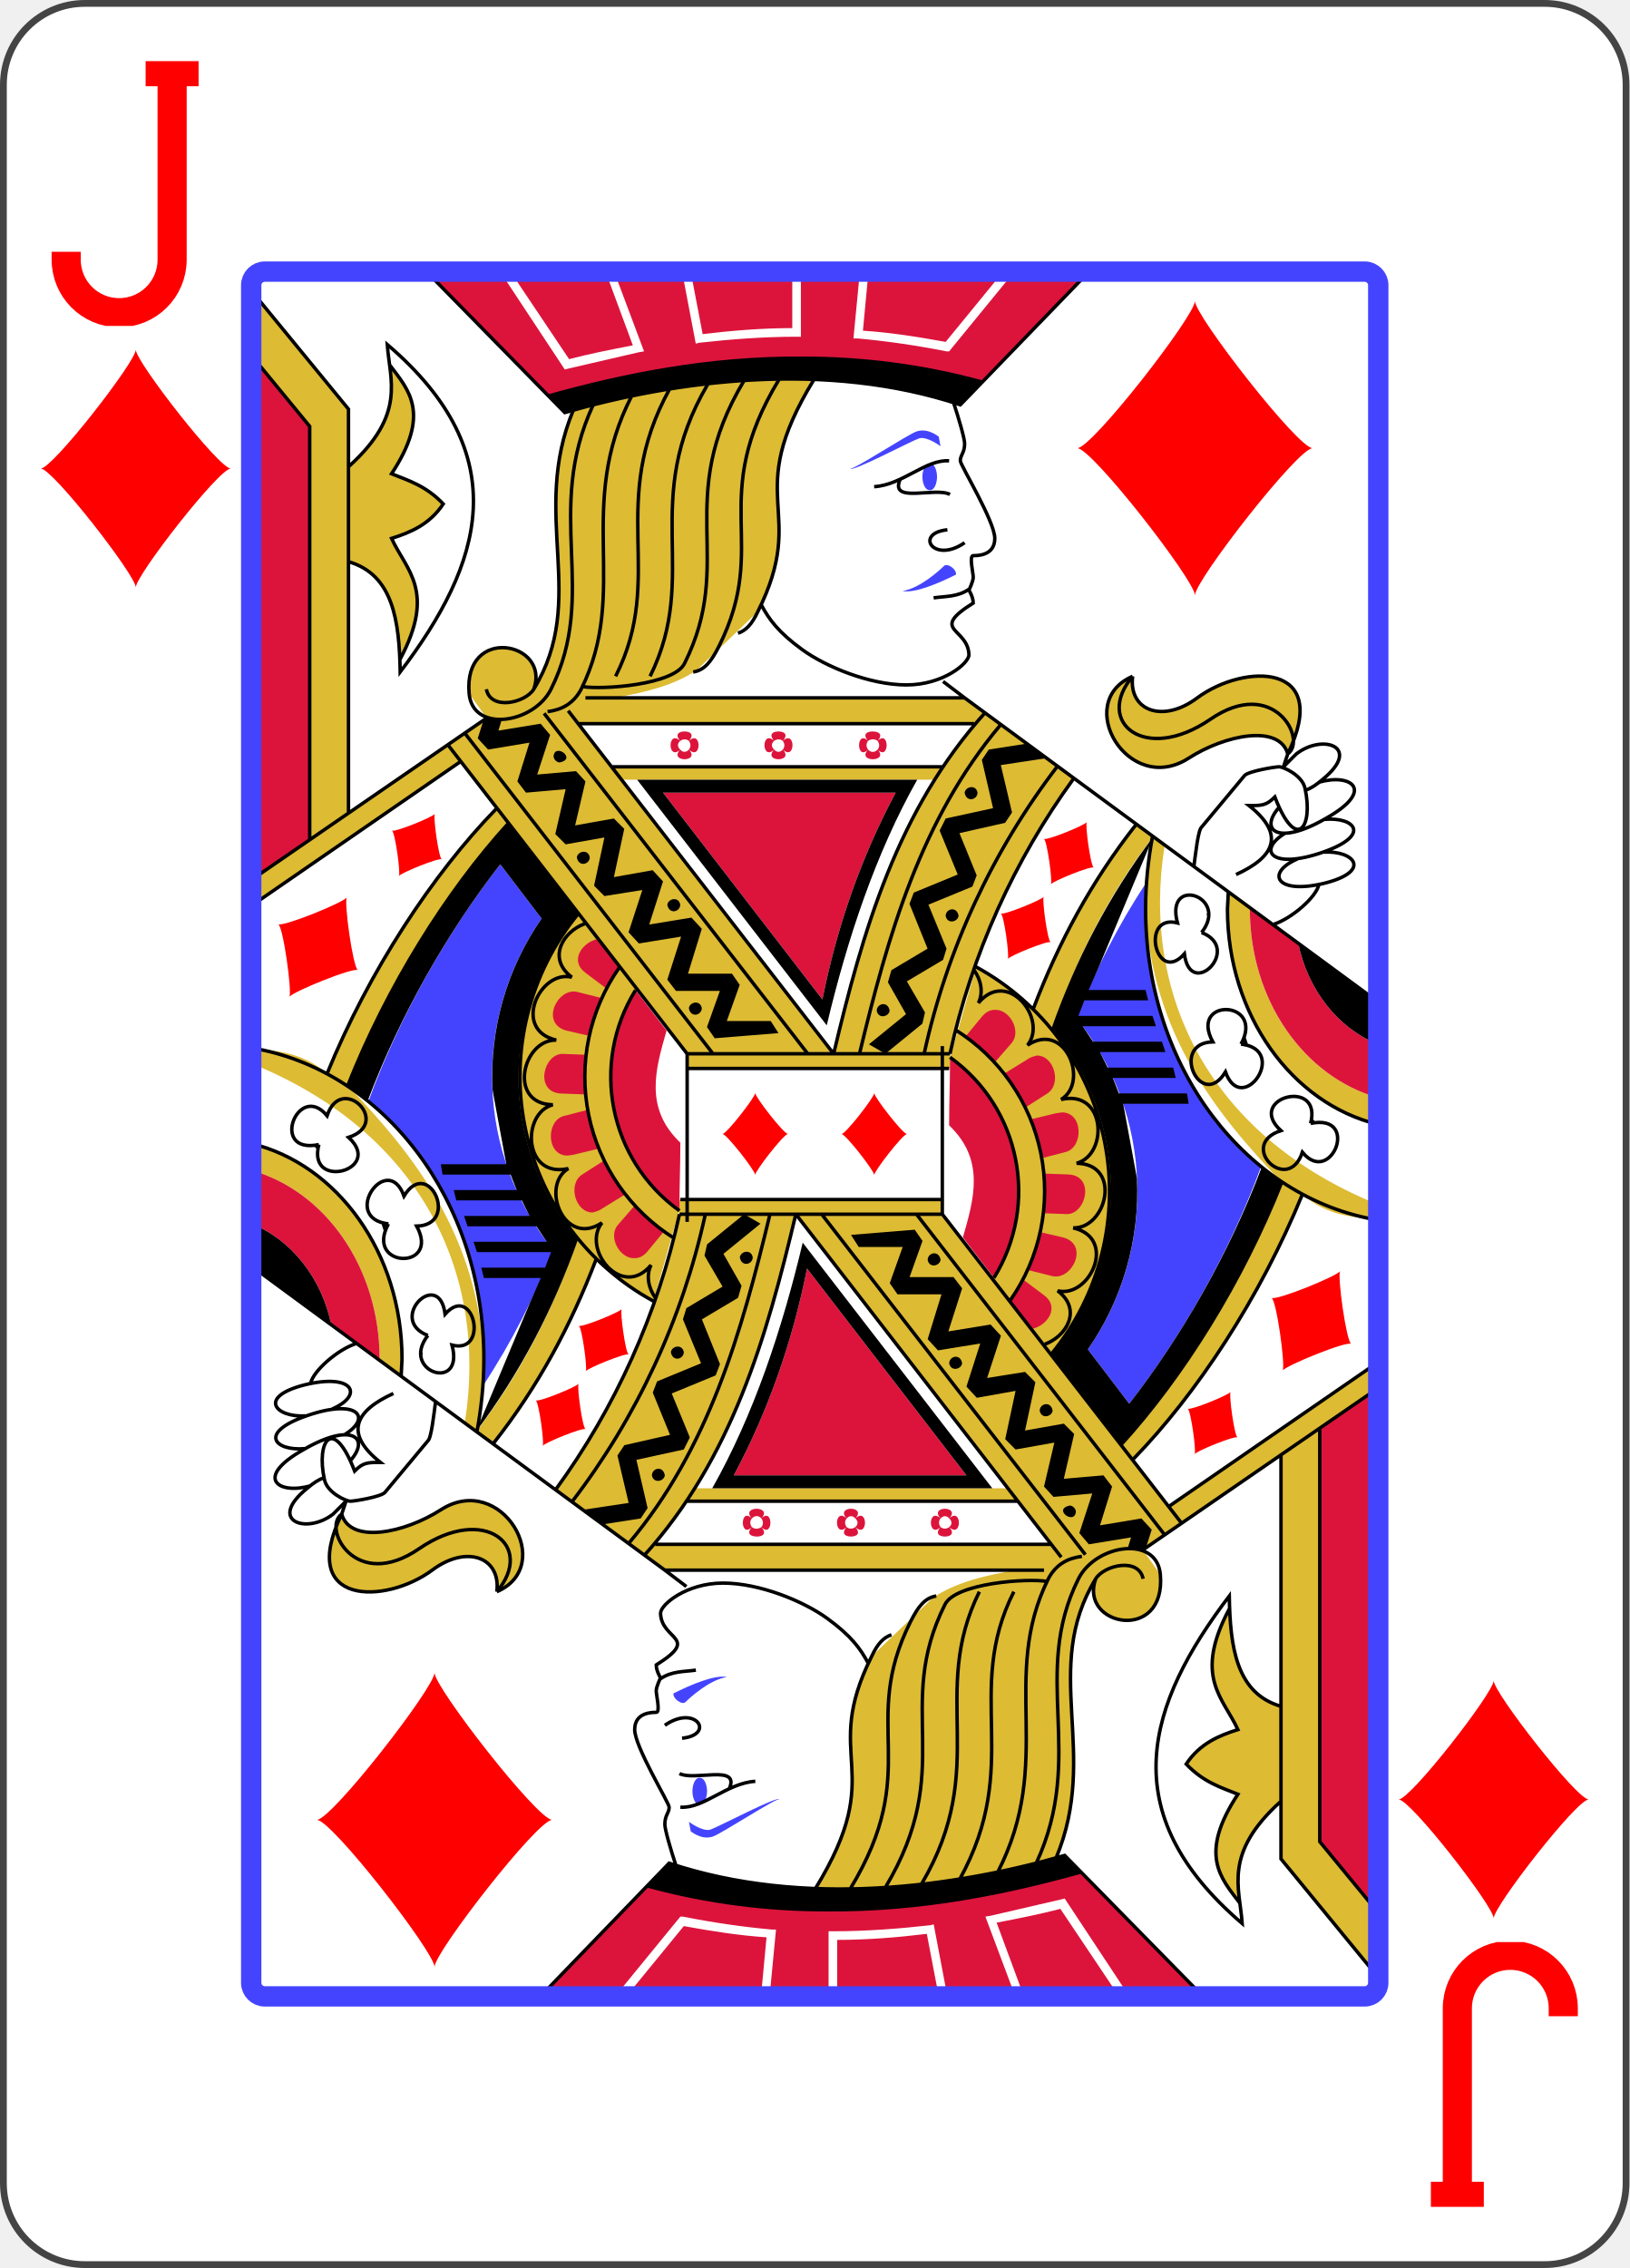
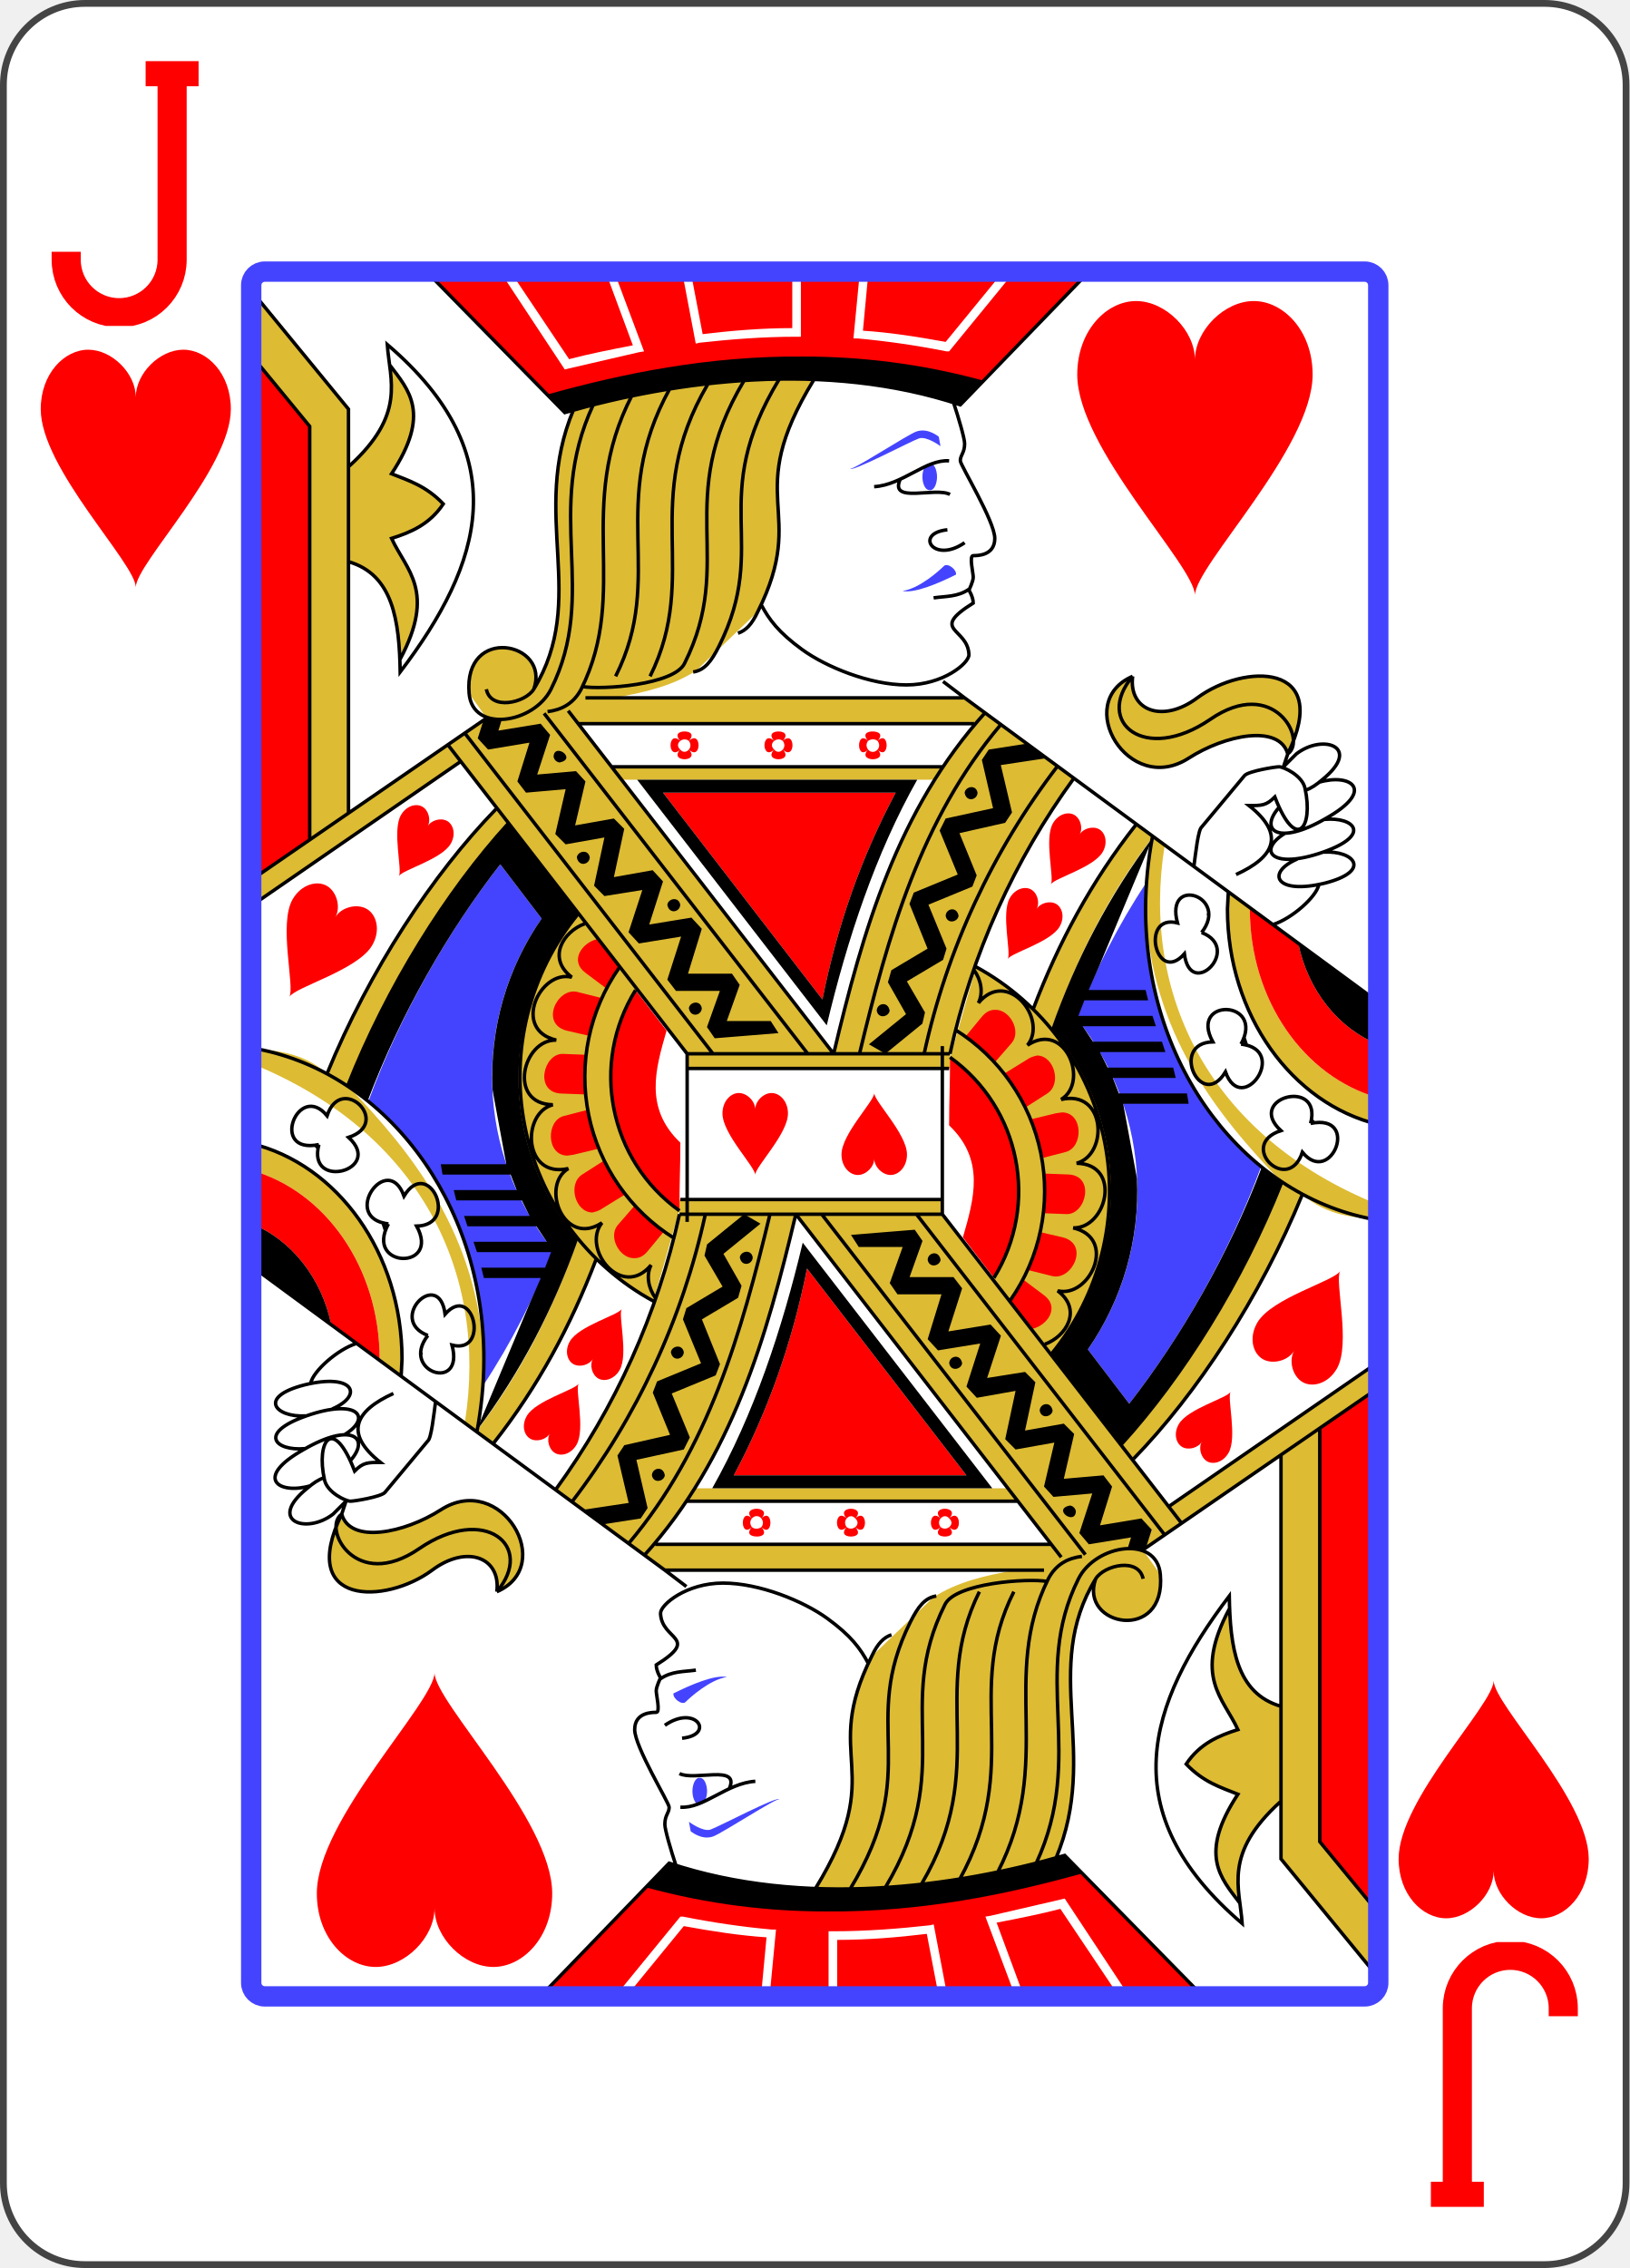
<svg xmlns="http://www.w3.org/2000/svg" viewBox="-120 -167 240 334">
  <rect width="239" height="333" x="-119.5" y="-166.5" rx="12" ry="12" stroke="#444" fill="#FFF" fill-opacity="1" stroke-width="1" />
-   <symbol id="Rjd" viewBox="-500 -500 1000 1000" preserveAspectRatio="xMinYMid" opacity="0.8">
+   <symbol id="Rjh" viewBox="-500 -500 1000 1000" preserveAspectRatio="xMinYMid" opacity="0.8">
    <path d="M50 -460L250 -460M150 -460L150 250A100 100 0 0 1 -250 250L-250 220" stroke="red" fill="none" fill-opacity="1" stroke-width="110" />
  </symbol>
-   <symbol id="S0jd" viewBox="-600 -600 1200 1200" preserveAspectRatio="xMinYMid" opacity="0.8">
+   <symbol id="S0jh" viewBox="-600 -600 1200 1200" preserveAspectRatio="xMinYMid" opacity="0.8">
    <path d="M0 -500C100 -250 355 -100 355 185A150 150 0 0 1 55 185A10 10 0 0 0 35 185C35 385 85 400 130 500L-130 500C-85 400 -35 385 -35 185A10 10 0 0 0 -55 185A150 150 0 0 1 -355 185C-355 -100 -100 -250 0 -500" fill="red" fill-opacity="1" />
  </symbol>
-   <symbol id="S1jd" viewBox="-600 -600 1200 1200" preserveAspectRatio="xMinYMid" opacity="0.8">
+   <symbol id="S1jh" viewBox="-600 -600 1200 1200" preserveAspectRatio="xMinYMid" opacity="0.8">
    <path d="M0 -300C0 -400 100 -500 200 -500C300 -500 400 -400 400 -250C400 0 0 400 0 500C0 400 -400 0 -400 -250C-400 -400 -300 -500 -200 -500C-100 -500 0 -400 -0 -300" fill="red" fill-opacity="1" />
  </symbol>
-   <symbol id="S2jd" viewBox="-600 -600 1200 1200" preserveAspectRatio="xMinYMid" opacity="0.8">
+   <symbol id="S2jh" viewBox="-600 -600 1200 1200" preserveAspectRatio="xMinYMid" opacity="0.8">
    <path d="M-400 0C-350 0 0 -450 0 -500C0 -450 350 0 400 0C350 0 0 450 0 500C0 450 -350 0 -400 0" fill="red" fill-opacity="1" />
  </symbol>
-   <symbol id="S3jd" viewBox="-600 -600 1200 1200" preserveAspectRatio="xMinYMid" opacity="0.8">
+   <symbol id="S3jh" viewBox="-600 -600 1200 1200" preserveAspectRatio="xMinYMid" opacity="0.8">
    <path d="M30 150C35 385 85 400 130 500L-130 500C-85 400 -35 385 -30 150A10 10 0 0 0 -50 150A210 210 0 1 1 -124 -51A10 10 0 0 0 -110 -65A230 230 0 1 1 110 -65A10 10 0 0 0 124 -51A210 210 0 1 1 50 150A10 10 0 0 0 30 150" fill="red" fill-opacity="1" />
  </symbol>
-   <use href="#Rjd" height="39" x="-120" y="-158" />
-   <use href="#S2jd" height="42" x="-121" y="-119" />
+   <use href="#Rjh" height="39" x="-120" y="-158" />
+   <use href="#S1jh" height="42" x="-121" y="-119" />
  <g transform="rotate(180)">
-     <use href="#Rjd" height="39" x="-120" y="-158" />
-     <use href="#S2jd" height="42" x="-121" y="-119" />
+     <use href="#Rjh" height="39" x="-120" y="-158" />
+     <use href="#S1jh" height="42" x="-121" y="-119" />
  </g>
  <g>
-     <symbol id="gojd" viewBox="0 0 1300 2000" preserveAspectRatio="xMinYMid" opacity="0.8">
+     <symbol id="gojh" viewBox="0 0 1300 2000" preserveAspectRatio="xMinYMid" opacity="0.8">
      <path d="M0 27v75l60 73v479l45-31V332c48 14 58 60 60 113 42-79 7-103-10-140 22-7 44-16 60-40-20-21-40-27-60-35 46-70 20-97-2-126 4 34 6 68-47 117l-1-66zm616 93c-90 0-177 16-250 36-51 122 18 219-46 324 20-55-82-75-75 5l20 28-45 31L0 696v30l235-162-14-19 277 358v17h305v-17c28-118 72-224 144-320l-104-76c-19 21-36 43-51 66l3-3H410c-15.383-21.17-78.713-100.884-38-50h459l13-13-24-17H413c35-6 69-14 96-32l71-68c60-120-20-130 64-269zm547 345c-23-1-52 9-73 25-40 30-80 15-75-25-70 30-5 140 65 95 42-27 105-40 115-5 32-65 6-90-32-90zM793 574c-66 98-97 213-126 328L413 574l10 11h362zm507 504c-196.852-79.516-275.208-244.183-248-416l-14-11-19-14c-52 66-91 137-120 213l22 24c28-80 65-154 117-222-5 26-8 54-8 83 6.747 144.154 82.867 238.894 158 317-45 116-116 226-186 304l14 17c73-76 146-188 196-307 29.704 26.493 62.533 26.298 88 30v-18m0-93v-31c-86-24-149-113-149-219v-2l-25-17-1 20c0 123 75 226 175 249M833 803l-30 105c81.755 58.593 104.058 170.55 51 256l67 88c57.507-68.105 81.012-158.622 63.904-246.101C967.797 918.419 911.926 843.424 833 802z" fill="#DB3" fill-opacity="1" />
    </symbol>
-     <symbol id="rejd" viewBox="0 0 1300 2000" preserveAspectRatio="xMinYMid" opacity="0.8">
-       <path d="M200 0l156 159c128-37 303-61 459-9L960 0h-86l-72 88h-3c-35-7-70-12-103-15h-5l7-73h-68v71h-5c-39 0-77 3-113 7l-4 1-15-79h-78l33 88-6 1-82 19-4 1L284 0zm96 0l65 97c23-6 48-11 74-16L405 0zm207 0l13 68c33-4 68-7 104-7V0zm205 0l-6 64c31 2 63 7 96 13l63-77zM0 102v594l60-42V175zm495 427c-6 0-12 3-5 11 3.192-2.454 7.163-2.442 10 0 7-8 1-11-5-11zm5 11c2.454 3.192 2.442 7.163 0 10 15 14 15-24 0-10zm0 10c-3.101 3.583-7.296 3.402-10 0-14 15 24 15 10 0zm-10 0c-3.583-3.101-3.402-7.296 0-10-15-14-15 24 0 10zm114-21c-6 0-12 3-5 11 3.192-2.454 7.163-2.442 10 0 7-8 1-11-5-11zm5 11c2.454 3.192 2.442 7.163 0 10 15 14 15-24 0-10zm0 10c-3.101 3.583-7.296 3.402-10 0-14 15 24 15 10 0zm-10 0c-3.583-3.101-3.402-7.296 0-10-15-14-15 24 0 10zm114-21c-6 0-12 3-5 11 3.37-2.557 8.048-2.55 11 0 7-8 1-11-6-11zm6 11h-1zm0 0c2.454 3.192 2.442 7.163 0 10 14 14 14-24 0-10zm0 10h-1zm0 0c-3.321 3.724-8.178 3.55-11 0-14 15 25 15 11 0zm-11 0c-2.454-3.192-2.442-7.163 0-10-14-14-14 24 0 10zm-238 50l185 240c17-85 45-165 85-240zm681 133v2c0 106 63 195 149 219v-62c-46-18-82-63-93-118zM855 852c-5 0-10 2-15 8l-19 23 34 30 20-23c11-14-3-39-20-38zm49 53c-4 1-8 2-12 5l-26 16 25 39 25-16c17-11 8-44-12-44zm-101 2c.213 29.988-1 48.131-1 79 42 40 29 85 16 130l36 47c54.12-85.255 31.66-197.994-51-256zm130 64l-7 1-29 7 13 45 27-7c21-5 21-46-4-46zm-20 71l-1 46 26 1c23 1 34-45 2-46zm-5 68l-14 44 28 7c23 5 43-37 12-45zm-20 55l-15 24 26 33c17-4 32-25 13-39z" fill="#DC143C" fill-opacity="1" />
+     <symbol id="rejh" viewBox="0 0 1300 2000" preserveAspectRatio="xMinYMid" opacity="0.8">
+       <path d="M200 0l156 159c128-37 303-61 459-9L960 0h-86l-72 88h-3c-35-7-70-12-103-15h-5l7-73h-68v71h-5c-39 0-77 3-113 7l-4 1-15-79h-78l33 88-6 1-82 19-4 1L284 0zm96 0l65 97c23-6 48-11 74-16L405 0zm207 0l13 68c33-4 68-7 104-7V0zm205 0l-6 64c31 2 63 7 96 13l63-77zM0 102v594l60-42V175zm495 427c-6 0-12 3-5 11 3.192-2.454 7.163-2.442 10 0 7-8 1-11-5-11zm5 11c2.454 3.192 2.442 7.163 0 10 15 14 15-24 0-10zm0 10c-3.101 3.583-7.296 3.402-10 0-14 15 24 15 10 0zm-10 0c-3.583-3.101-3.402-7.296 0-10-15-14-15 24 0 10zm114-21c-6 0-12 3-5 11 3.192-2.454 7.163-2.442 10 0 7-8 1-11-5-11zm5 11c2.454 3.192 2.442 7.163 0 10 15 14 15-24 0-10zm0 10c-3.101 3.583-7.296 3.402-10 0-14 15 24 15 10 0zm-10 0c-3.583-3.101-3.402-7.296 0-10-15-14-15 24 0 10zm114-21c-6 0-12 3-5 11 3.37-2.557 8.048-2.55 11 0 7-8 1-11-6-11zm6 11h-1zm0 0c2.454 3.192 2.442 7.163 0 10 14 14 14-24 0-10zm0 10h-1zm0 0c-3.321 3.724-8.178 3.55-11 0-14 15 25 15 11 0zm-11 0c-2.454-3.192-2.442-7.163 0-10-14-14-14 24 0 10zm-238 50l185 240c17-85 45-165 85-240zm681 133v2c0 106 63 195 149 219v-62c-46-18-82-63-93-118zM855 852c-5 0-10 2-15 8l-19 23 34 30 20-23c11-14-3-39-20-38zm49 53c-4 1-8 2-12 5l-26 16 25 39 25-16c17-11 8-44-12-44zm-101 2c.213 29.988-1 48.131-1 79 42 40 29 85 16 130l36 47c54.12-85.255 31.66-197.994-51-256zm130 64l-7 1-29 7 13 45 27-7c21-5 21-46-4-46zm-20 71l-1 46 26 1c23 1 34-45 2-46zm-5 68l-14 44 28 7c23 5 43-37 12-45zm-20 55l-15 24 26 33c17-4 32-25 13-39z" fill="red" fill-opacity="1" />
    </symbol>
-     <symbol id="bujd" viewBox="0 0 1300 2000" preserveAspectRatio="xMinYMid" opacity="0.8">
+     <symbol id="bujh" viewBox="0 0 1300 2000" preserveAspectRatio="xMinYMid" opacity="0.8">
      <path d="M1011 1309l-48-63a321 321 0 0 0-13-384c21-55 48-108 81-158l-1 31c0 124 53 233 134 299-37 101-93 198-153 275zM748 366c20-3 43-24 48-29 4-4 15 4 14 10-20 10-48 22-62 19m-61-142c2 3 66-39 77-43 14-5 27 7 26 6l2 11s-16-12-25-9-79 40-80 35zm101 10a8 16 0 0 1-9 15 8 16 0 0 1-8-15 8 16 0 0 1 8-16 8 16 0 0 1 9 16z" fill="#44F" fill-opacity="1" />
    </symbol>
-     <symbol id="bajd" viewBox="0 0 1300 2000" preserveAspectRatio="xMinYMid" opacity="0.8">
+     <symbol id="bajh" viewBox="0 0 1300 2000" preserveAspectRatio="xMinYMid" opacity="0.8">
      <path d="M633 94c-111-1-211 20-297 44l20 21c128-37 303-61 459-9l27-28c-73-20-143-28-209-28zM262 515l-7 22 12 13 48-8-14 45 10 13 46-4-12 52 12 12 45-8-12 56 12 12 44-7-16 49 12 13 49-8-16 50 10 13h51l-15 42 9 13 74-6-9-14h-51l15-42-9-13h-51l16-52-12-13-49 8 16-50-12-13-45 8 12-56-12-12-45 8 12-51-11-12-45 4 15-46-11-13-49 8 4-13zm631 28l-45 7-8 12 13 56-55 12-7 14 21 51-51 21-5 13 21 52-42 25-4 14 21 37-43 35 19 11 43-35 3-13-21-36 42-25 4-13-21-51 51-21 5-13-20-49 53-12 8-12-13-55 53-8zm-550 15a8 8 0 0 0 7 7c20.637-4.193-5.768-23.442-7-7zm97 27l220 285c24-101 57-200 105-285zm380 15c1.873 11.54 14.824 8.687 15 0-1.81-9.782-13.874-7.283-15 0zm-350 0h270c-40 75-68 155-85 240zm569 51c-52 69-90 143-118 222 91.734 109.304 91.734 268.697 0 378l81 105c71-78 140-188 186-304l-23-18c-38 101-94 198-154 275l-48-63a321 321 0 0 0 57-198l-1-6-15-81h76l-2-12h-79l-7-18h73l-3-12h-76l-9-18h76l-4-12h-80l-12-18h85l-4-12h-86l7-18h74l-3-12h-66l13.272-30.443zm-669 24c1.873 11.54 14.824 8.687 15 0-1.81-9.782-13.874-7.283-15 0zm105 55c1.873 11.54 14.824 8.687 15 0-1.81-9.782-13.874-7.283-15 0zm323 13c1.81 9.782 13.874 7.283 15 0-1.873-11.54-14.824-8.687-15 0zm409 31c11 55 47 100 93 118v-49zm-707 76c1.873 11.54 14.824 8.687 15 0-1.81-9.782-13.874-7.283-15 0zm218 3c1.81 9.782 13.874 7.283 15 0-1.873-11.54-14.824-8.687-15 0z" fill="#000" fill-opacity="1" />
    </symbol>
-     <symbol id="dejd" viewBox="0 0 1300 2000" preserveAspectRatio="xMinYMid" opacity="1">
+     <symbol id="dejh" viewBox="0 0 1300 2000" preserveAspectRatio="xMinYMid" opacity="1">
      <path d="M498 1098V903h305m-305 17h304m-304-17L220 544m308 359L240 531m398 372L332 508m336 395L360 505m484 2C742 620 702 760 668 903m194-382c-93 110-131 245-164 382m230-334a844 844 0 0 0-155 334m174-320a853 853 0 0 0-144 320m216-266c-52 66-90 137-119 213m-67-48a297 297 0 0 1 88 449M809 875a221 221 0 0 1 64 314m-70-282c81.755 58.593 104.058 170.55 51 256M410 570h385m-423-50h459m-451-30h440l480 353M266 513L0 696m235-132L0 726m1300 370c-153-25-270-177-270-361 0-29 3-57 8-84m262 334c-100-24-175-127-175-250l1-20m86 351c-49 120-123 232-196 307m172-321c-46 116-115 226-186 304m101-613.523V740m44.53 154.338L1144.142 884m82.087 99.779l-4.755-4.779m-80.72-87.246c28.235-51.69-60.99-54.275-32.754-2.585-50.824 1.292-13.553 81.413 14.683 34.891 19.2 52.983 74.542-25.845 18.07-32.306v0M1095 762.292c33-42.107-43-66.875-28-11.146-44-11.146-25 73.067 8 35.914 7 54.49 68-6.192 20-24.768v0m126.474 221.487c14.265-53.76-76.08-29.867-34.474 8.362-51.116 16.725 8.321 75.263 24.964 25.088 33.285 40.618 67.759-45.397 9.51-33.45v0M831 806c8 11 11 26 5 38 34-41 81 19 57 49 44-29 72 43 39 63 52-12 55 64 18 74 53 1 35 76-4 75 52 12 19 82-18 73 29 22 10 53-15 62M0 27l105 128v468M0 102l60 73v479m46-433c66-60 47-99 44-141 151 129 110 255 15 380-1-59-8-113-60-128m48-228c22 29 48 56 2 126 20 8 40 14 60 35-16 24-38 33-60 40 17 37 52 61 10 140m921 241c2-15 5-43 9-46l50-60c5-5 35-10 40-10s27 10 30 25c10 45-10 75-35 10-10 10-15 10-30 10 43 34 29 60-15 80m55-125l15-15c31-24 77-8 30 30-7 6-13 10-19 12m15-9c37-11 67 9 8 42-55 32-78 14-54-13m53 14c34-3 55 18-2 38-60 21-77-2-44-22m45 22c35-2 56 22 1 36-57 14-69-12-32-28m-28 76c22-7 50-32 53-46m-216-242c-5 40 35 55 75 25 54-40 157-42 105 65-10-35-73-22-115 5-70 45-135-65-65-95v0m0 0c-45 53 14 102 90 50 74-51 113 24 90 40l-5 15M807 147c6 18 13 42 13 48 0 11-5 13-5 20 0 5 40 70 40 90s-20 20-25 20 0 20 0 25-5 15-5 15 5 8 5 15c-51.958 32.52-5.946 28.262-5 60 0 10-30 35-72.5 35s-93.5-21-121-41-38.5-35-47.5-52m216-87c-39 4-16 40 20 15m-36 64c14-2 28-1 41-10M715 245c33-2 60-32 87-30m-57 22c-12 28 41 8 58 17m17 236l-25-19M366 156c-51 122 18 219-46 324-10 16-50 25-55 0m124-330c-58 125 7 218-49 330-20 40-91 51-95 5-7-80 95-60 75-5m114-341c-67 130-2 226-59 341-9 17-23 24-39 26m142-375c-74 134-4 217-63 334m107-339c-80 136-8 220-67 339m109-343c-83 139-9 208-69 328-12 25-95.8 30.886-118.8 26.886M605 120c-85 140-10 190-70 310-9 18-17 28-30 30m140-339c-85 139-5 149-65 269-7 15-14 22-23 25M200 0l156 159c128-37 303-61 459-9L960 0" stroke="#000" fill="none" fill-opacity="1" stroke-width="4" />
-       <use href="#S2jd" height="114" x="520" y="939" transform="" />
-       <use href="#S2jd" height="100" x="1100" y="60" transform="rotate(30)" />
-       <use href="#S2jd" height="100" x="1100" y="160" transform="rotate(30)" />
-       <use href="#S2jd" height="100" x="440" y="430" transform="rotate(30)" />
-       <use href="#S2jd" height="160" x="370" y="560" transform="rotate(30)" />
+       <use href="#S1jh" height="114" x="520" y="939" transform="" />
+       <use href="#S1jh" height="100" x="1100" y="60" transform="rotate(30)" />
+       <use href="#S1jh" height="100" x="1100" y="160" transform="rotate(30)" />
+       <use href="#S1jh" height="100" x="440" y="430" transform="rotate(30)" />
+       <use href="#S1jh" height="160" x="370" y="560" transform="rotate(30)" />
    </symbol>
-     <use href="#gojd" width="165" height="261" x="-82" y="-130" />
-     <use href="#gojd" width="165" height="261" x="-82" y="-130" transform="rotate(180)" />
-     <use href="#rejd" width="165" height="261" x="-82" y="-130" />
-     <use href="#rejd" width="165" height="261" x="-82" y="-130" transform="rotate(180)" />
-     <use href="#bujd" width="165" height="261" x="-82" y="-130" />
-     <use href="#bujd" width="165" height="261" x="-82" y="-130" transform="rotate(180)" />
-     <use href="#bajd" width="165" height="261" x="-82" y="-130" />
-     <use href="#bajd" width="165" height="261" x="-82" y="-130" transform="rotate(180)" />
-     <use href="#dejd" width="165" height="261" x="-82" y="-130" />
-     <use href="#dejd" width="165" height="261" x="-82" y="-130" transform="rotate(180)" />
-     <use href="#S2jd" height="52" x="30" y="-127" />
-     <use href="#S2jd" height="52" x="30" y="-127" transform="rotate(180)" />
+     <use href="#gojh" width="165" height="261" x="-82" y="-130" />
+     <use href="#gojh" width="165" height="261" x="-82" y="-130" transform="rotate(180)" />
+     <use href="#rejh" width="165" height="261" x="-82" y="-130" />
+     <use href="#rejh" width="165" height="261" x="-82" y="-130" transform="rotate(180)" />
+     <use href="#bujh" width="165" height="261" x="-82" y="-130" />
+     <use href="#bujh" width="165" height="261" x="-82" y="-130" transform="rotate(180)" />
+     <use href="#bajh" width="165" height="261" x="-82" y="-130" />
+     <use href="#bajh" width="165" height="261" x="-82" y="-130" transform="rotate(180)" />
+     <use href="#dejh" width="165" height="261" x="-82" y="-130" />
+     <use href="#dejh" width="165" height="261" x="-82" y="-130" transform="rotate(180)" />
+     <use href="#S1jh" height="52" x="30" y="-127" />
+     <use href="#S1jh" height="52" x="30" y="-127" transform="rotate(180)" />
    <rect width="166" height="254" x="-83" y="-127" rx="2" ry="2" stroke="#44F" fill="none" fill-opacity="1" stroke-width="3" />
  </g>
</svg>
